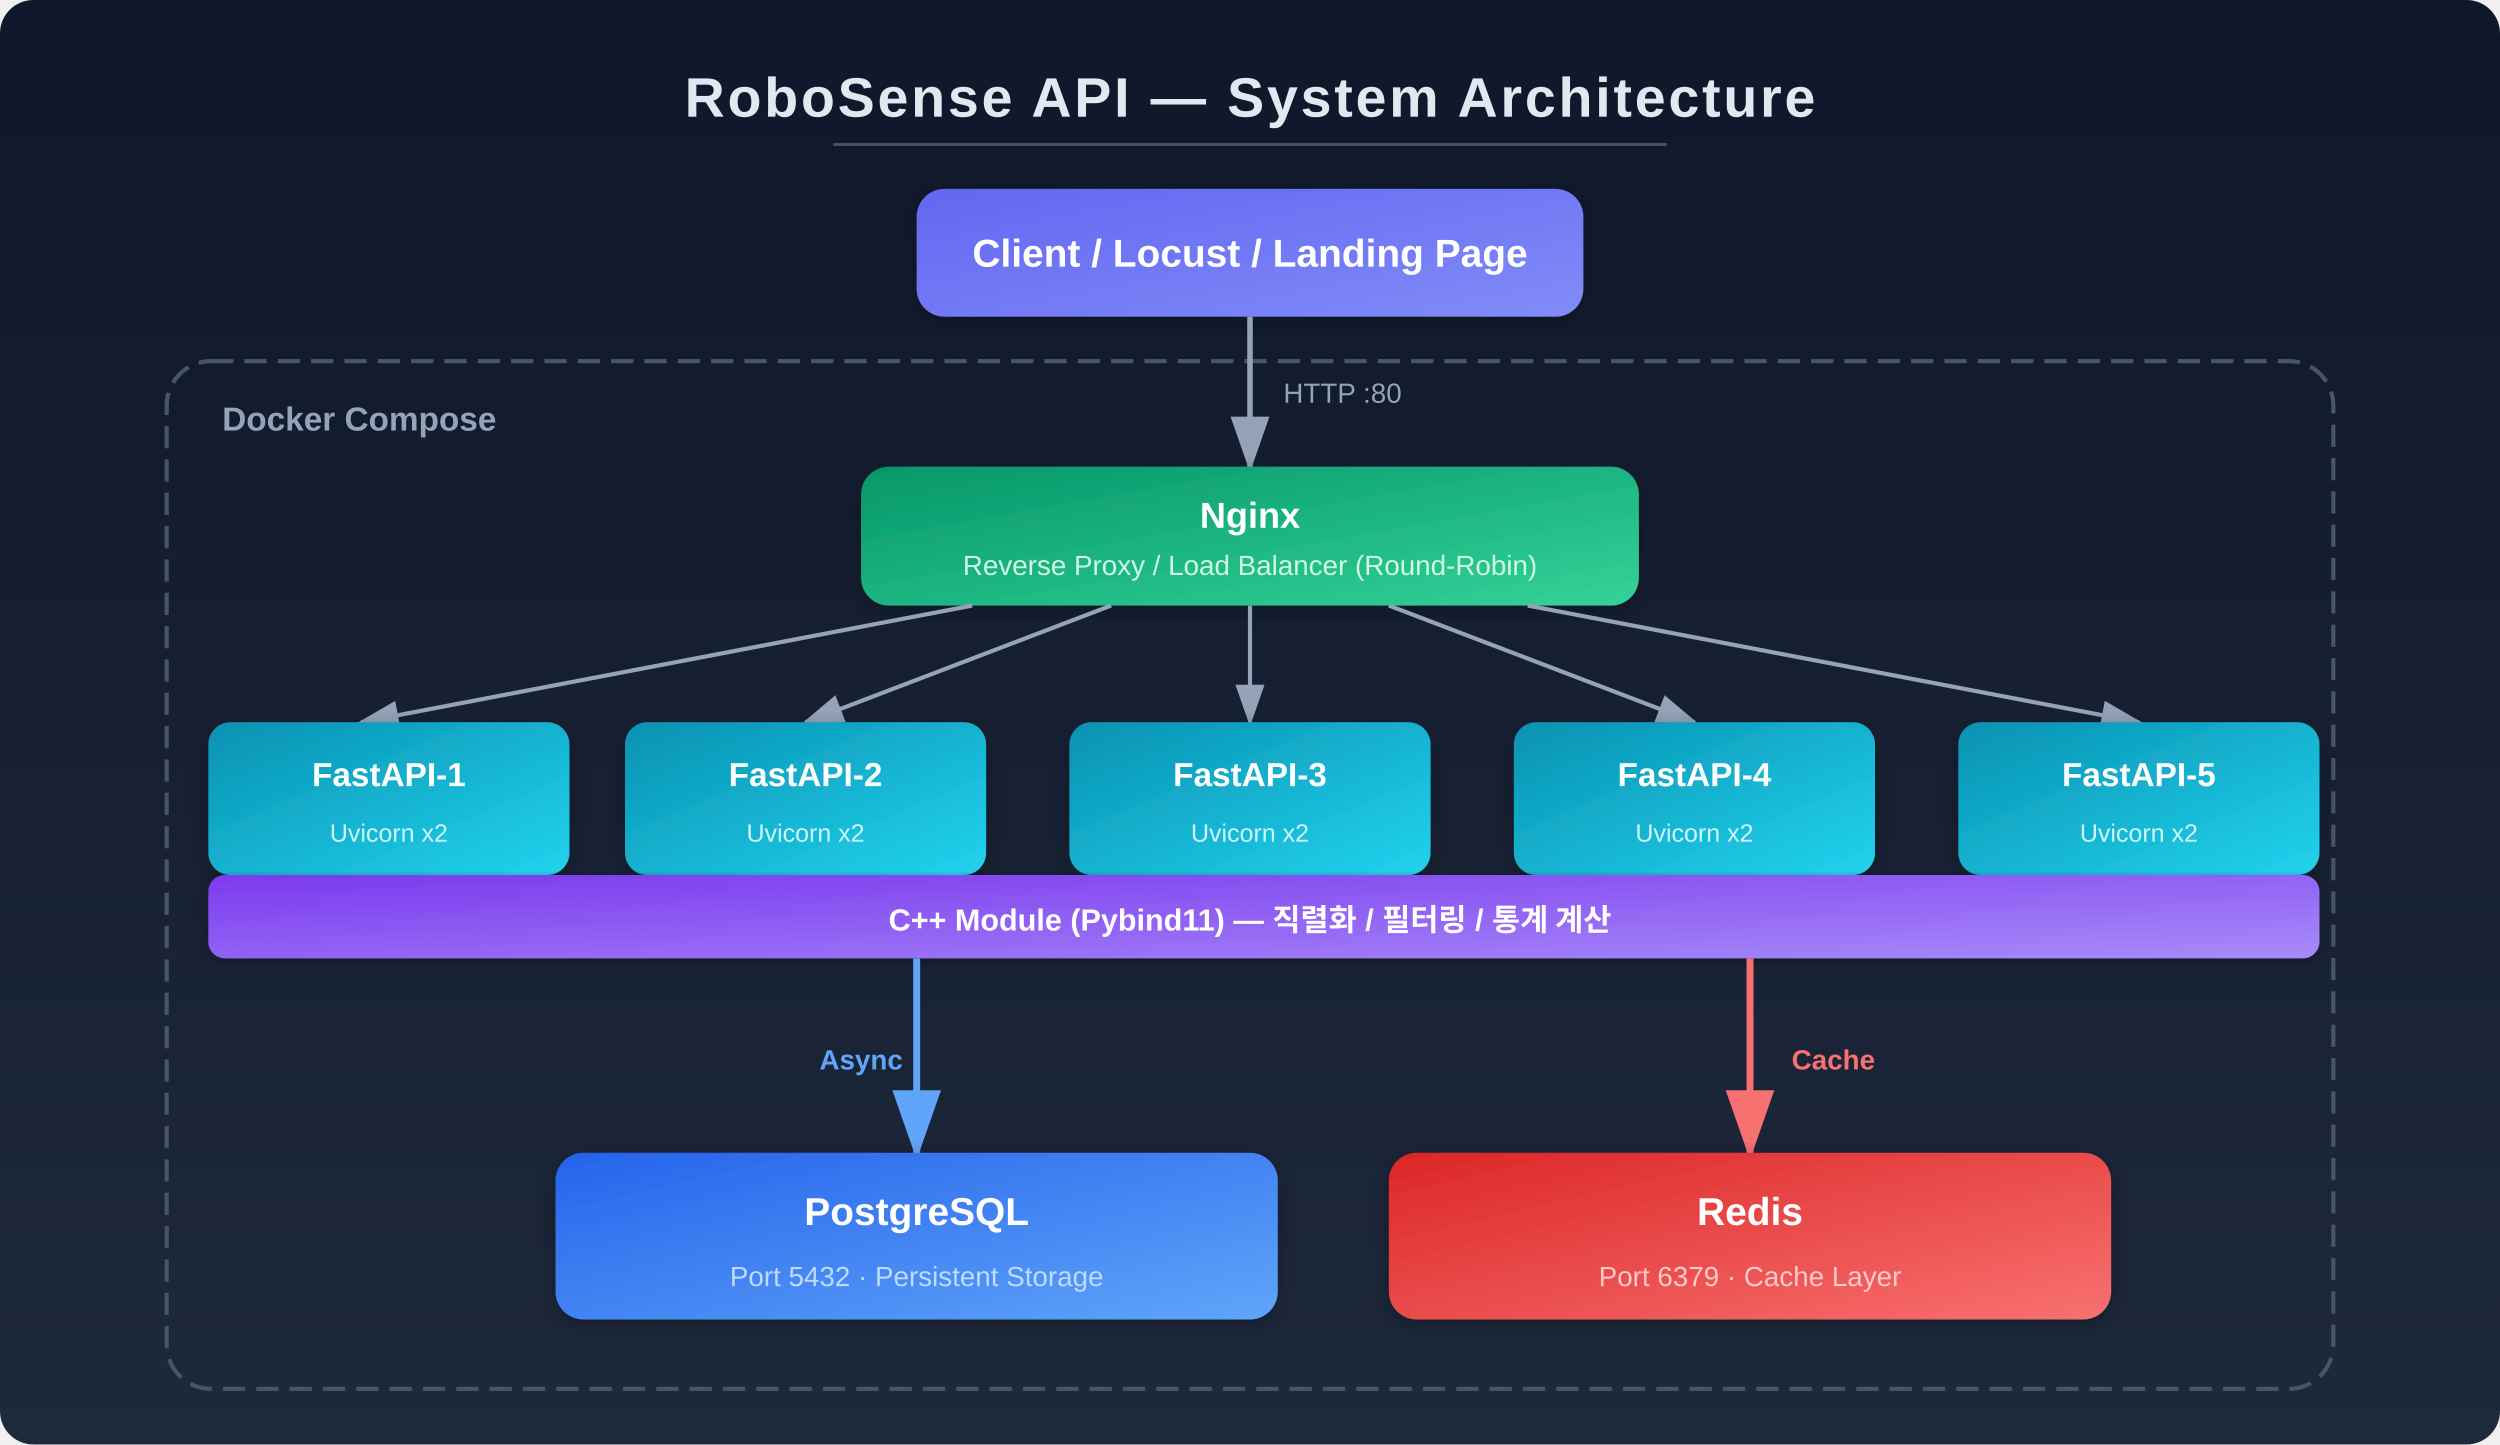
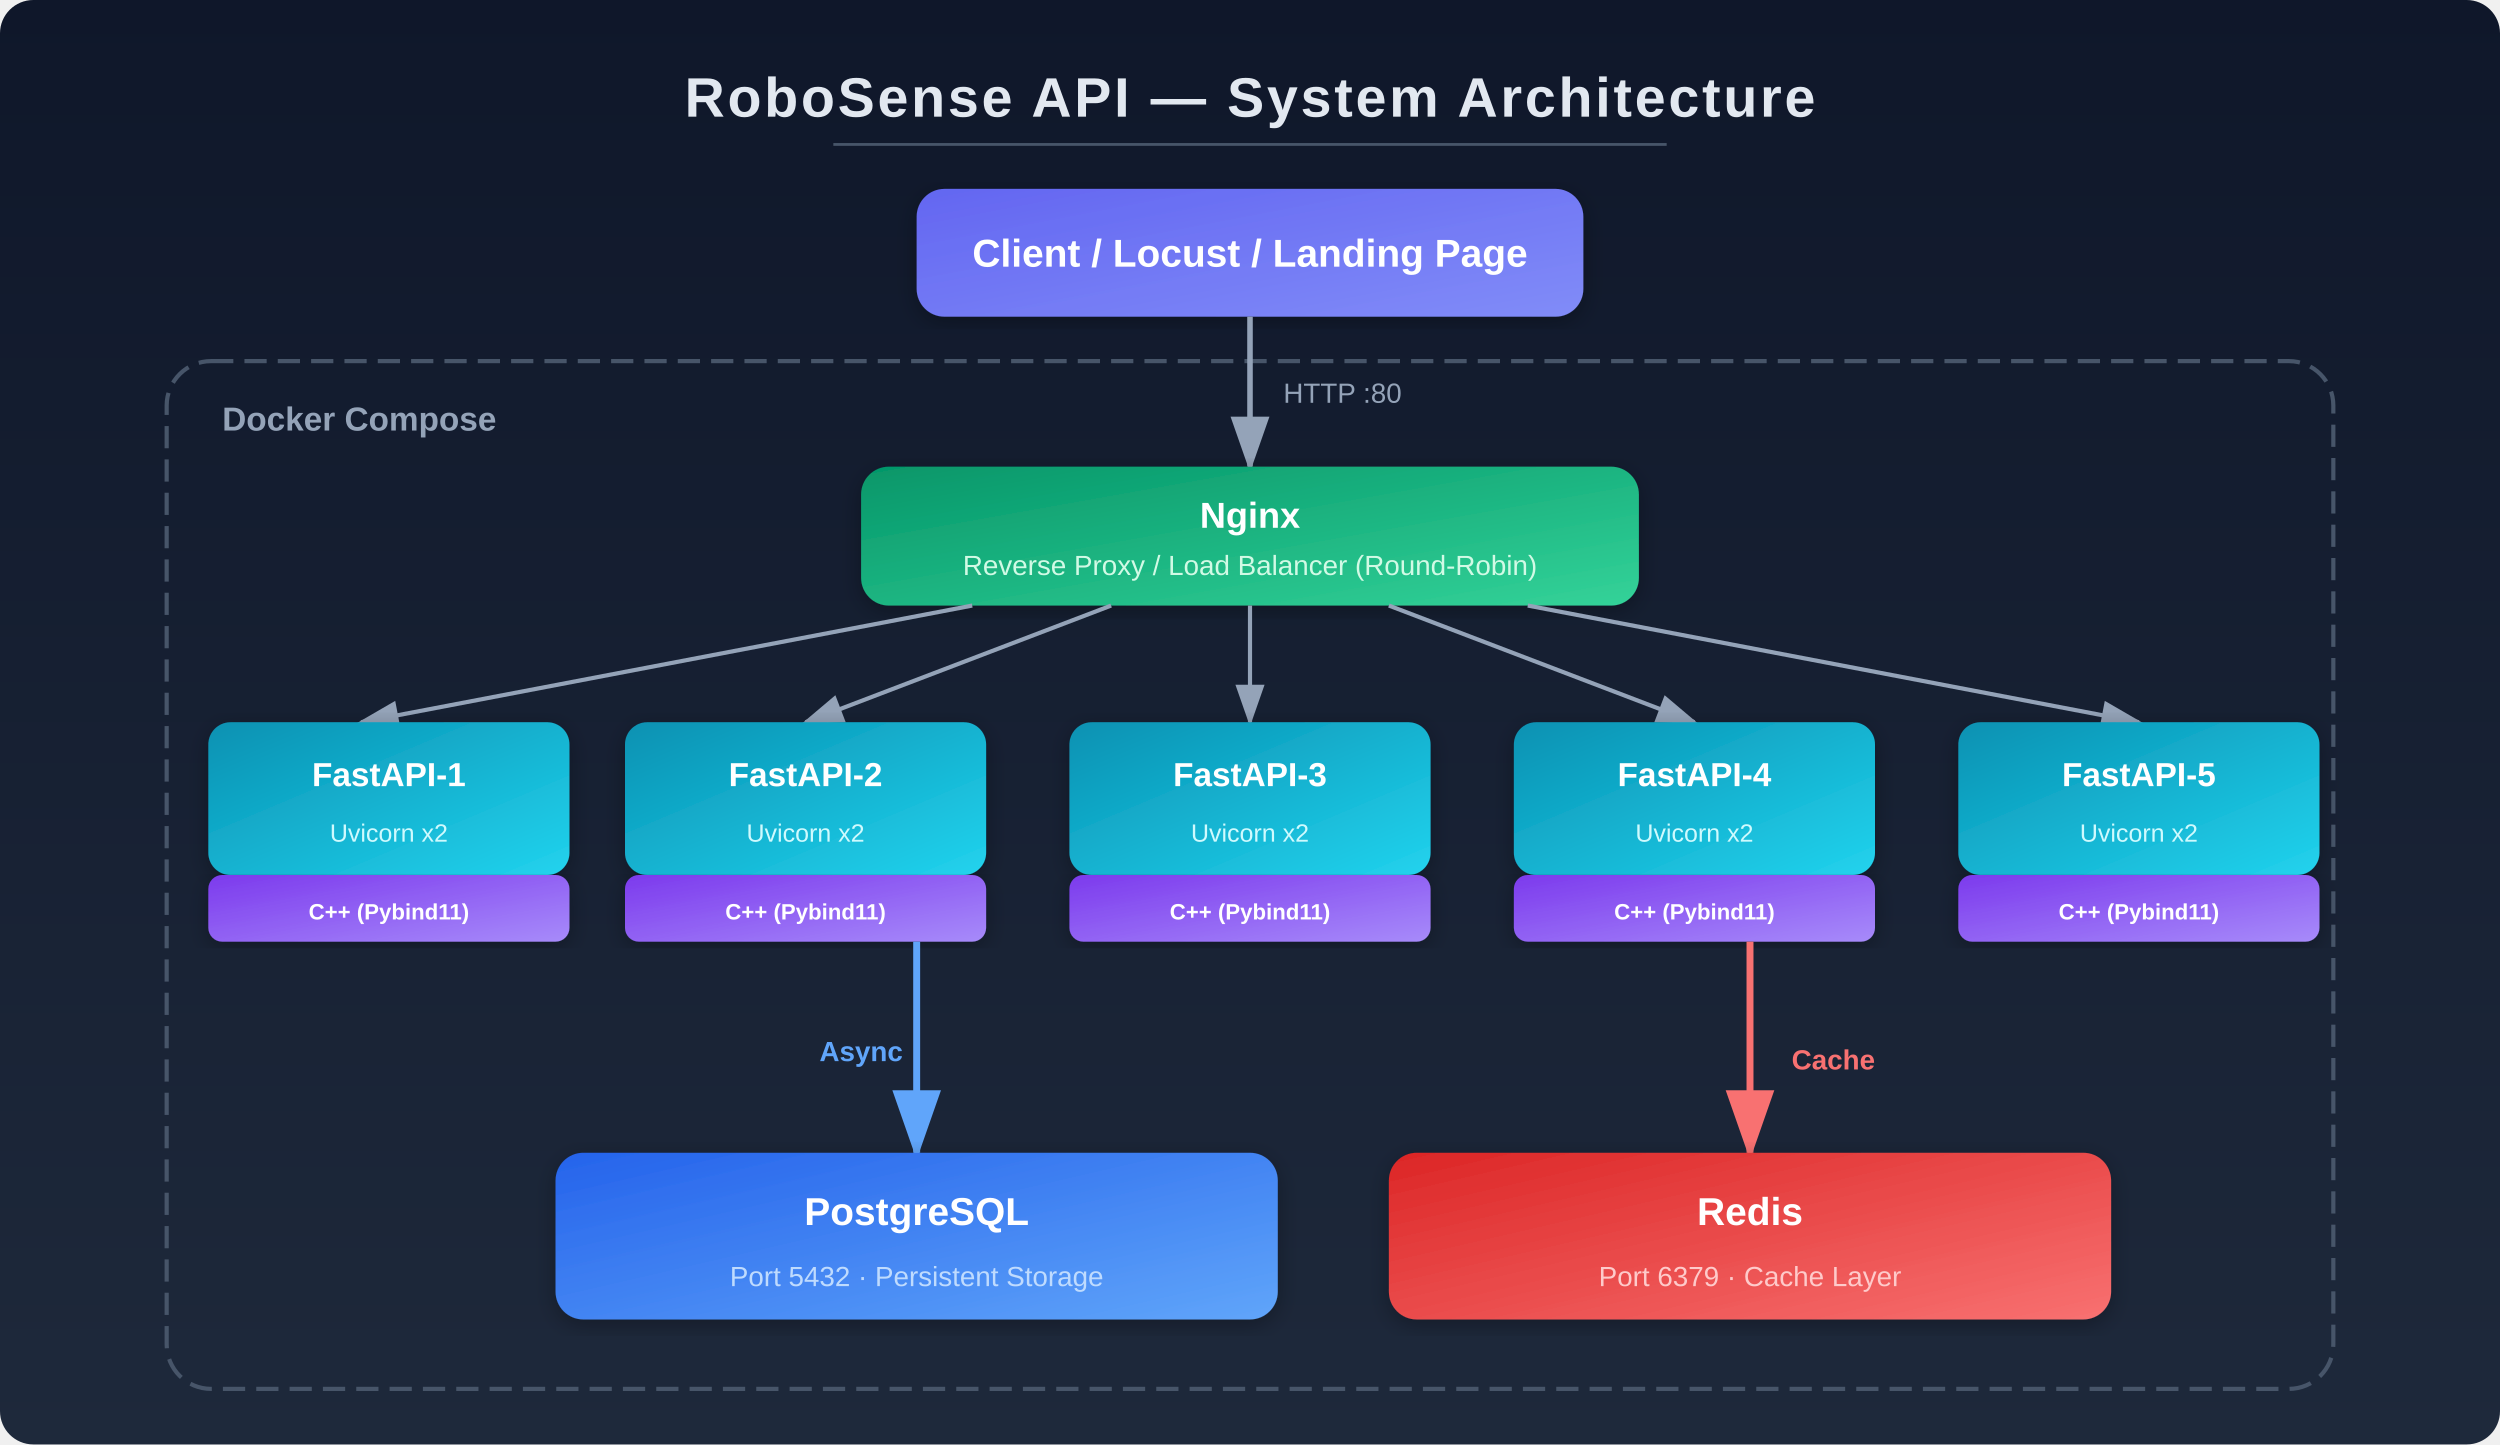
<svg xmlns="http://www.w3.org/2000/svg" viewBox="0 0 900 520" font-family="'Segoe UI', Arial, sans-serif">
  <defs>
    <linearGradient id="bg" x1="0" y1="0" x2="0" y2="1">
      <stop offset="0%" stop-color="#0f172a" />
      <stop offset="100%" stop-color="#1e293b" />
    </linearGradient>
    <linearGradient id="clientGrad" x1="0" y1="0" x2="1" y2="1">
      <stop offset="0%" stop-color="#6366f1" />
      <stop offset="100%" stop-color="#818cf8" />
    </linearGradient>
    <linearGradient id="nginxGrad" x1="0" y1="0" x2="1" y2="1">
      <stop offset="0%" stop-color="#059669" />
      <stop offset="100%" stop-color="#34d399" />
    </linearGradient>
    <linearGradient id="fastapiGrad" x1="0" y1="0" x2="1" y2="1">
      <stop offset="0%" stop-color="#0891b2" />
      <stop offset="100%" stop-color="#22d3ee" />
    </linearGradient>
    <linearGradient id="pgGrad" x1="0" y1="0" x2="1" y2="1">
      <stop offset="0%" stop-color="#2563eb" />
      <stop offset="100%" stop-color="#60a5fa" />
    </linearGradient>
    <linearGradient id="redisGrad" x1="0" y1="0" x2="1" y2="1">
      <stop offset="0%" stop-color="#dc2626" />
      <stop offset="100%" stop-color="#f87171" />
    </linearGradient>
    <linearGradient id="cppGrad" x1="0" y1="0" x2="1" y2="1">
      <stop offset="0%" stop-color="#7c3aed" />
      <stop offset="100%" stop-color="#a78bfa" />
    </linearGradient>
    <filter id="shadow">
      <feDropShadow dx="0" dy="2" stdDeviation="4" flood-color="#000" flood-opacity="0.3" />
    </filter>
    <marker id="arrowhead" markerWidth="10" markerHeight="7" refX="9" refY="3.5" orient="auto">
      <polygon points="0 0, 10 3.5, 0 7" fill="#94a3b8" />
    </marker>
    <marker id="arrowBlue" markerWidth="10" markerHeight="7" refX="9" refY="3.5" orient="auto">
      <polygon points="0 0, 10 3.5, 0 7" fill="#60a5fa" />
    </marker>
    <marker id="arrowRed" markerWidth="10" markerHeight="7" refX="9" refY="3.5" orient="auto">
      <polygon points="0 0, 10 3.5, 0 7" fill="#f87171" />
    </marker>
  </defs>
  <rect width="900" height="520" fill="url(#bg)" rx="12" />
  <text x="450" y="42" text-anchor="middle" fill="#e2e8f0" font-size="20" font-weight="700" letter-spacing="1">RoboSense API — System Architecture</text>
  <line x1="300" y1="52" x2="600" y2="52" stroke="#475569" stroke-width="1" />
  <rect x="60" y="130" width="780" height="370" rx="16" fill="none" stroke="#475569" stroke-width="1.5" stroke-dasharray="8 4" />
  <text x="80" y="155" fill="#94a3b8" font-size="12" font-weight="600">Docker Compose</text>
  <rect x="330" y="68" width="240" height="46" rx="10" fill="url(#clientGrad)" filter="url(#shadow)" />
  <text x="450" y="96" text-anchor="middle" fill="#fff" font-size="14" font-weight="600">Client / Locust / Landing Page</text>
  <line x1="450" y1="114" x2="450" y2="168" stroke="#94a3b8" stroke-width="2" marker-end="url(#arrowhead)" />
  <text x="462" y="145" fill="#94a3b8" font-size="10">HTTP :80</text>
  <rect x="310" y="168" width="280" height="50" rx="10" fill="url(#nginxGrad)" filter="url(#shadow)" />
  <text x="450" y="190" text-anchor="middle" fill="#fff" font-size="13" font-weight="700">Nginx</text>
  <text x="450" y="207" text-anchor="middle" fill="#d1fae5" font-size="10">Reverse Proxy / Load Balancer (Round-Robin)</text>
  <line x1="350" y1="218" x2="130" y2="260" stroke="#94a3b8" stroke-width="1.5" marker-end="url(#arrowhead)" />
  <line x1="400" y1="218" x2="290" y2="260" stroke="#94a3b8" stroke-width="1.5" marker-end="url(#arrowhead)" />
  <line x1="450" y1="218" x2="450" y2="260" stroke="#94a3b8" stroke-width="1.5" marker-end="url(#arrowhead)" />
  <line x1="500" y1="218" x2="610" y2="260" stroke="#94a3b8" stroke-width="1.5" marker-end="url(#arrowhead)" />
  <line x1="550" y1="218" x2="770" y2="260" stroke="#94a3b8" stroke-width="1.5" marker-end="url(#arrowhead)" />
  <rect x="75" y="260" width="130" height="55" rx="8" fill="url(#fastapiGrad)" filter="url(#shadow)" />
  <text x="140" y="283" text-anchor="middle" fill="#fff" font-size="12" font-weight="600">FastAPI-1</text>
  <text x="140" y="303" text-anchor="middle" fill="#cffafe" font-size="9">Uvicorn x2</text>
  <rect x="225" y="260" width="130" height="55" rx="8" fill="url(#fastapiGrad)" filter="url(#shadow)" />
  <text x="290" y="283" text-anchor="middle" fill="#fff" font-size="12" font-weight="600">FastAPI-2</text>
  <text x="290" y="303" text-anchor="middle" fill="#cffafe" font-size="9">Uvicorn x2</text>
  <rect x="385" y="260" width="130" height="55" rx="8" fill="url(#fastapiGrad)" filter="url(#shadow)" />
  <text x="450" y="283" text-anchor="middle" fill="#fff" font-size="12" font-weight="600">FastAPI-3</text>
  <text x="450" y="303" text-anchor="middle" fill="#cffafe" font-size="9">Uvicorn x2</text>
  <rect x="545" y="260" width="130" height="55" rx="8" fill="url(#fastapiGrad)" filter="url(#shadow)" />
  <text x="610" y="283" text-anchor="middle" fill="#fff" font-size="12" font-weight="600">FastAPI-4</text>
  <text x="610" y="303" text-anchor="middle" fill="#cffafe" font-size="9">Uvicorn x2</text>
  <rect x="705" y="260" width="130" height="55" rx="8" fill="url(#fastapiGrad)" filter="url(#shadow)" />
  <text x="770" y="283" text-anchor="middle" fill="#fff" font-size="12" font-weight="600">FastAPI-5</text>
  <text x="770" y="303" text-anchor="middle" fill="#cffafe" font-size="9">Uvicorn x2</text>
-   <rect x="75" y="315" width="760" height="30" rx="6" fill="url(#cppGrad)" filter="url(#shadow)" />
-   <text x="450" y="335" text-anchor="middle" fill="#fff" font-size="11" font-weight="600">C++ Module (Pybind11) — 직렬화 / 필터링 / 통계 계산</text>
-   <line x1="330" y1="345" x2="330" y2="415" stroke="#60a5fa" stroke-width="2.5" marker-end="url(#arrowBlue)" />
-   <text x="295" y="385" fill="#60a5fa" font-size="10" font-weight="600">Async</text>
-   <line x1="630" y1="345" x2="630" y2="415" stroke="#f87171" stroke-width="2.5" marker-end="url(#arrowRed)" />
+   <rect x="75" y="315" width="130" height="24" rx="5" fill="url(#cppGrad)" filter="url(#shadow)" />
+   <text x="140" y="331" text-anchor="middle" fill="#fff" font-size="8" font-weight="600">C++ (Pybind11)</text>
+   <rect x="225" y="315" width="130" height="24" rx="5" fill="url(#cppGrad)" filter="url(#shadow)" />
+   <text x="290" y="331" text-anchor="middle" fill="#fff" font-size="8" font-weight="600">C++ (Pybind11)</text>
+   <rect x="385" y="315" width="130" height="24" rx="5" fill="url(#cppGrad)" filter="url(#shadow)" />
+   <text x="450" y="331" text-anchor="middle" fill="#fff" font-size="8" font-weight="600">C++ (Pybind11)</text>
+   <rect x="545" y="315" width="130" height="24" rx="5" fill="url(#cppGrad)" filter="url(#shadow)" />
+   <text x="610" y="331" text-anchor="middle" fill="#fff" font-size="8" font-weight="600">C++ (Pybind11)</text>
+   <rect x="705" y="315" width="130" height="24" rx="5" fill="url(#cppGrad)" filter="url(#shadow)" />
+   <text x="770" y="331" text-anchor="middle" fill="#fff" font-size="8" font-weight="600">C++ (Pybind11)</text>
+   <line x1="330" y1="339" x2="330" y2="415" stroke="#60a5fa" stroke-width="2.5" marker-end="url(#arrowBlue)" />
+   <text x="295" y="382" fill="#60a5fa" font-size="10" font-weight="600">Async</text>
+   <line x1="630" y1="339" x2="630" y2="415" stroke="#f87171" stroke-width="2.5" marker-end="url(#arrowRed)" />
  <text x="645" y="385" fill="#f87171" font-size="10" font-weight="600">Cache</text>
  <rect x="200" y="415" width="260" height="60" rx="10" fill="url(#pgGrad)" filter="url(#shadow)" />
  <text x="330" y="441" text-anchor="middle" fill="#fff" font-size="14" font-weight="700">PostgreSQL</text>
  <text x="330" y="463" text-anchor="middle" fill="#bfdbfe" font-size="10">Port 5432 · Persistent Storage</text>
  <rect x="500" y="415" width="260" height="60" rx="10" fill="url(#redisGrad)" filter="url(#shadow)" />
  <text x="630" y="441" text-anchor="middle" fill="#fff" font-size="14" font-weight="700">Redis</text>
  <text x="630" y="463" text-anchor="middle" fill="#fecaca" font-size="10">Port 6379 · Cache Layer</text>
</svg>
